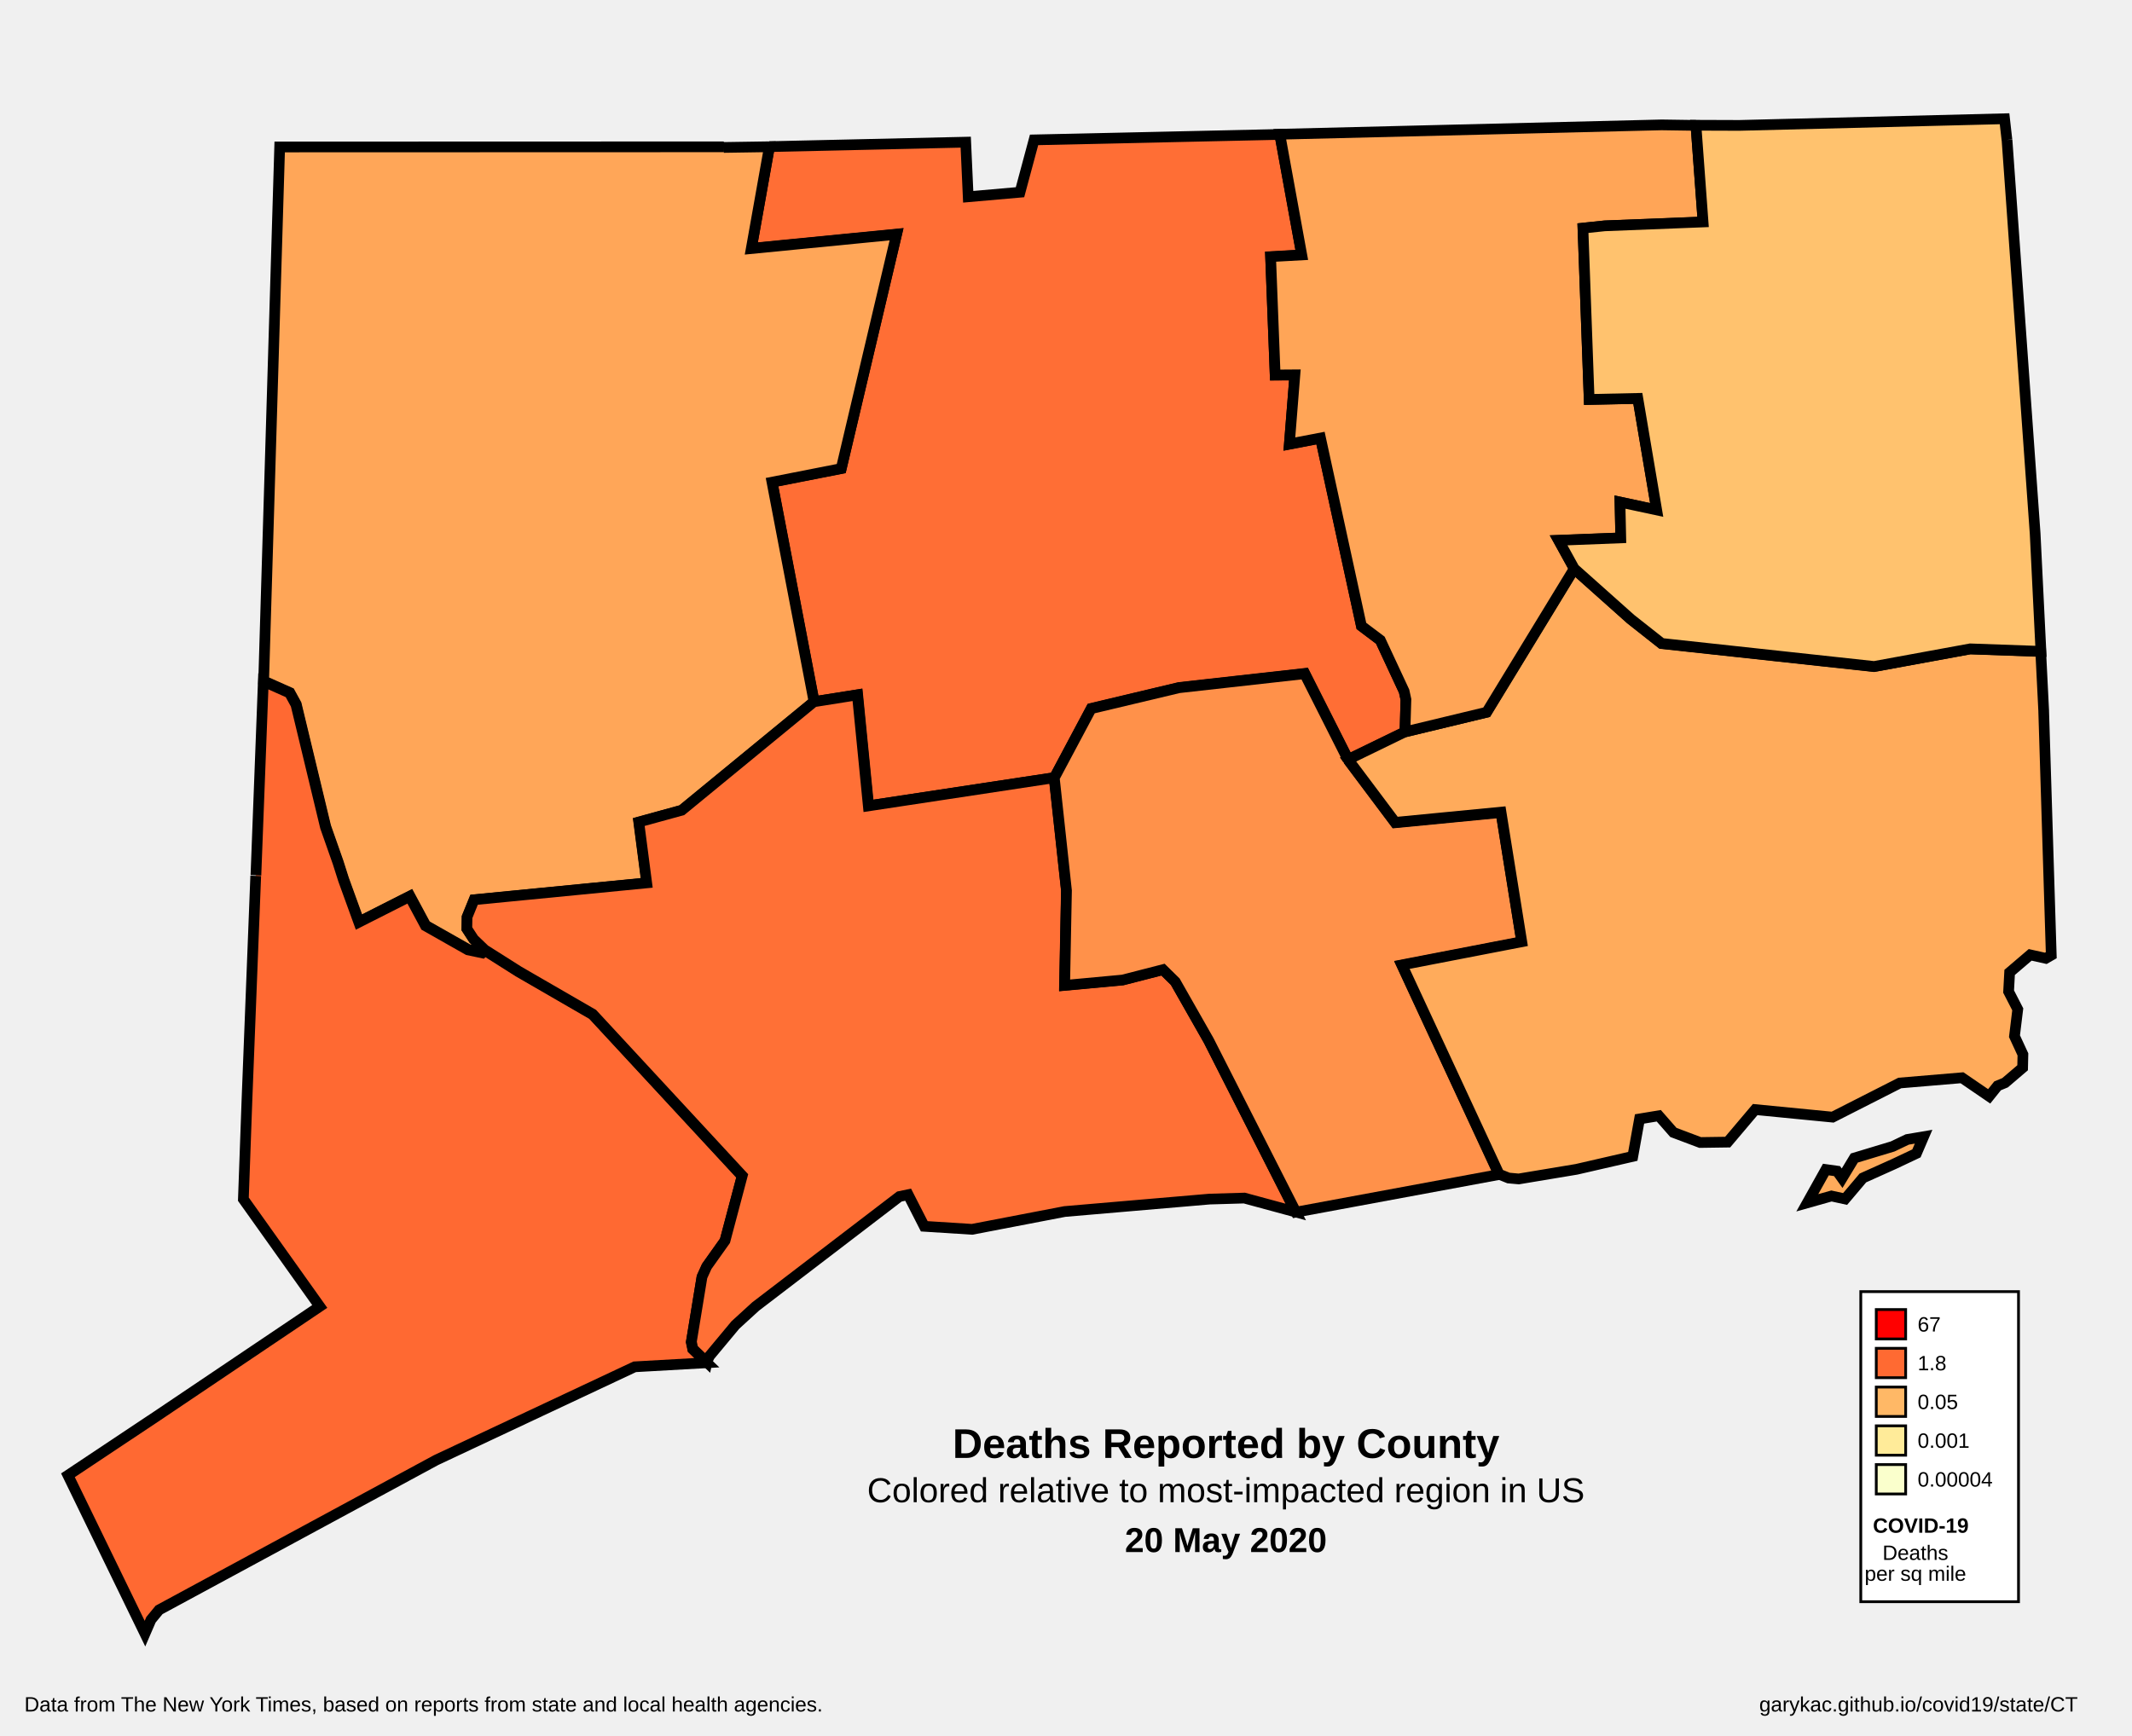
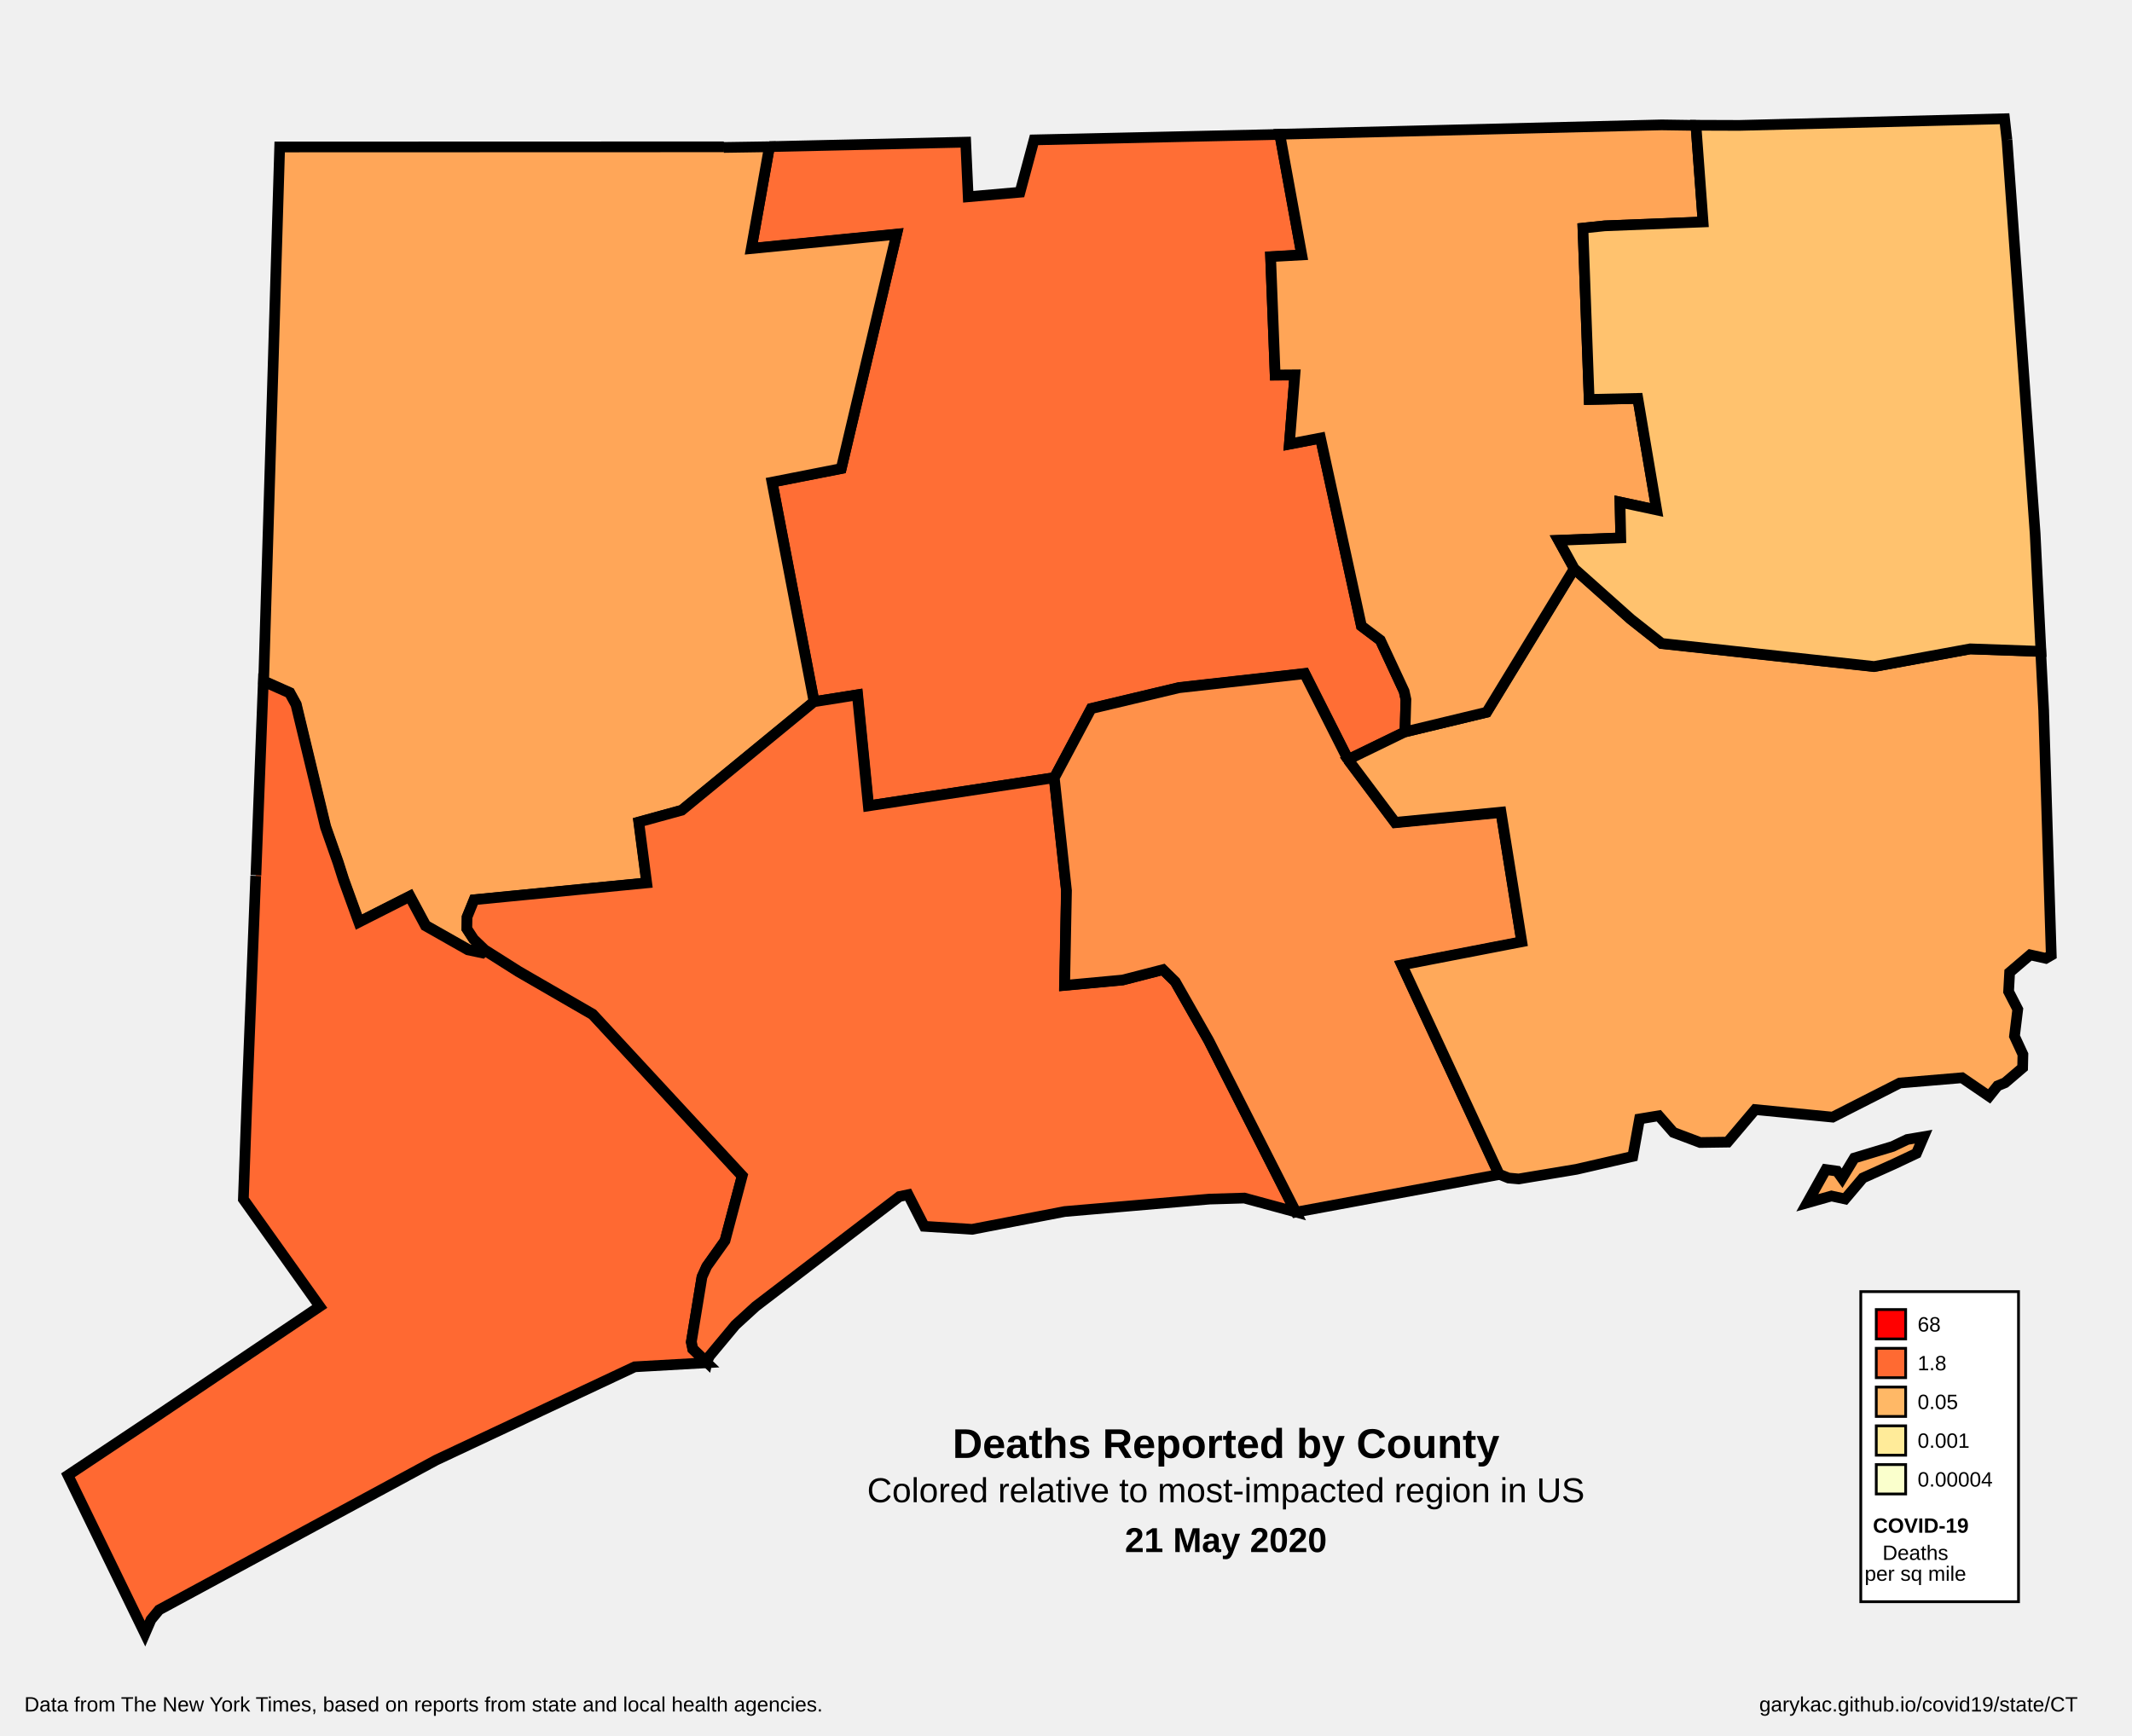
<svg xmlns="http://www.w3.org/2000/svg" width="770" height="627.07" version="1.0" id="svg2">
  <defs id="defs9439" />
  <style id="style6">
  #counties {fill:#d0d0d0;stroke:#000;stroke-width:.178;} 
  #borders {fill:none;stroke:#221e1f;stroke-width:.891;} 
  #separator {fill:none;stroke:#a9a9a9;stroke-width:2.318;}
  #legend-1 {fill:#ff0000;}
  #legend-2 {fill:#ff6a32;}
  #legend-3 {fill:#ffb866;}
  #legend-4 {fill:#ffeb99;}
  #legend-5 {fill:#faffcc;}
  #c09001 {fill:#ff6932;}
  #c09003 {fill:#ff6e35;}
  #c09005 {fill:#ffa658;}
  #c09007 {fill:#ff914a;}
  #c09009 {fill:#ff7036;}
-   #c09011 {fill:#ffab5b;}
+   #c09011 {fill:#ffa95a;}
  #c09013 {fill:#ffa557;}
  #c09015 {fill:#ffc26e;}
 </style>
  <g id="layer1" style="display:inline" transform="translate(0,8.0273438e-6)">
    <g id="g10509" transform="translate(-204.7704,67.74357)">
      <rect y="398.82" x="876.817" height="112.008" width="56.966" id="rect10421" style="fill:#ffffff;fill-opacity:1;stroke:#000000;stroke-width:1;stroke-linecap:round;stroke-linejoin:miter;stroke-miterlimit:4;stroke-dasharray:none;stroke-dashoffset:0;stroke-opacity:1" />
      <rect y="405.301" x="882.409" height="10.615" width="10.615" id="legend-1" style="stroke:#000000;stroke-width:1" />
      <rect style="stroke:#000000;stroke-width:1" id="legend-2" width="10.615" height="10.615" x="882.409" y="419.301" />
      <rect y="433.301" x="882.409" height="10.615" width="10.615" id="legend-3" style="stroke:#000000;stroke-width:1" />
      <rect style="stroke:#000000;stroke-width:1" id="legend-4" width="10.615" height="10.615" x="882.409" y="447.301" />
      <rect y="461.301" x="882.409" height="10.615" width="10.615" id="legend-5" style="stroke:#000000;stroke-width:1" />
      <text id="text10456" y="413.239" x="897.338" style="font-style:normal;font-weight:normal;font-size:7.5px;line-height:125%;font-family:sans-serif;letter-spacing:0px;word-spacing:0px;fill:#000000;fill-opacity:1;stroke:none;stroke-width:1px;stroke-linecap:butt;stroke-linejoin:miter;stroke-opacity:1" xml:space="preserve">
-         <tspan style="font-style:normal;font-variant:normal;font-weight:normal;font-stretch:normal;font-family:Arial;-inkscape-font-specification:Arial" y="413.239" x="897.338" id="tspan10458">67</tspan>
+         <tspan style="font-style:normal;font-variant:normal;font-weight:normal;font-stretch:normal;font-family:Arial;-inkscape-font-specification:Arial" y="413.239" x="897.338" id="tspan10458">68</tspan>
      </text>
      <text xml:space="preserve" style="font-style:normal;font-weight:normal;font-size:7.5px;line-height:125%;font-family:sans-serif;letter-spacing:0px;word-spacing:0px;fill:#000000;fill-opacity:1;stroke:none;stroke-width:1px;stroke-linecap:butt;stroke-linejoin:miter;stroke-opacity:1" x="897.338" y="427.239" id="text10460">
        <tspan id="tspan10462" x="897.338" y="427.239" style="font-style:normal;font-variant:normal;font-weight:normal;font-stretch:normal;font-family:Arial;-inkscape-font-specification:Arial">1.8</tspan>
      </text>
      <text id="text10464" y="441.239" x="897.338" style="font-style:normal;font-weight:normal;font-size:7.5px;line-height:125%;font-family:sans-serif;letter-spacing:0px;word-spacing:0px;fill:#000000;fill-opacity:1;stroke:none;stroke-width:1px;stroke-linecap:butt;stroke-linejoin:miter;stroke-opacity:1" xml:space="preserve">
        <tspan style="font-style:normal;font-variant:normal;font-weight:normal;font-stretch:normal;font-family:Arial;-inkscape-font-specification:Arial" y="441.239" x="897.338" id="tspan10466">0.05</tspan>
      </text>
      <text xml:space="preserve" style="font-style:normal;font-weight:normal;font-size:7.5px;line-height:125%;font-family:sans-serif;letter-spacing:0px;word-spacing:0px;fill:#000000;fill-opacity:1;stroke:none;stroke-width:1px;stroke-linecap:butt;stroke-linejoin:miter;stroke-opacity:1" x="897.338" y="455.239" id="text10468">
        <tspan id="tspan10470" x="897.338" y="455.239" style="font-style:normal;font-variant:normal;font-weight:normal;font-stretch:normal;font-family:Arial;-inkscape-font-specification:Arial">0.001</tspan>
      </text>
      <text id="text10472" y="469.239" x="897.338" style="font-style:normal;font-weight:normal;font-size:7.5px;line-height:125%;font-family:sans-serif;letter-spacing:0px;word-spacing:0px;fill:#000000;fill-opacity:1;stroke:none;stroke-width:1px;stroke-linecap:butt;stroke-linejoin:miter;stroke-opacity:1" xml:space="preserve">
        <tspan style="font-style:normal;font-variant:normal;font-weight:normal;font-stretch:normal;font-family:Arial;-inkscape-font-specification:Arial" y="469.239" x="897.338" id="tspan10474">0.00004</tspan>
      </text>
      <g transform="translate(0,-2.192453)" id="g10492">
        <text xml:space="preserve" style="font-style:normal;font-weight:normal;font-size:7.5px;line-height:125%;font-family:sans-serif;text-align:center;letter-spacing:0px;word-spacing:0px;text-anchor:middle;fill:#000000;fill-opacity:1;stroke:none;stroke-width:1px;stroke-linecap:butt;stroke-linejoin:miter;stroke-opacity:1" x="905.319" y="497.919" id="text10480">
          <tspan id="tspan10482" x="905.319" y="497.919" style="font-style:normal;font-variant:normal;font-weight:normal;font-stretch:normal;font-family:Arial;-inkscape-font-specification:Arial;text-align:center;text-anchor:middle">Deaths</tspan>
        </text>
        <text id="text10484" y="505.458" x="905.319" style="font-style:normal;font-weight:normal;font-size:7.5px;line-height:125%;font-family:sans-serif;text-align:center;letter-spacing:0px;word-spacing:0px;text-anchor:middle;fill:#000000;fill-opacity:1;stroke:none;stroke-width:1px;stroke-linecap:butt;stroke-linejoin:miter;stroke-opacity:1" xml:space="preserve">
          <tspan style="font-style:normal;font-variant:normal;font-weight:normal;font-stretch:normal;font-family:Arial;-inkscape-font-specification:Arial;text-align:center;text-anchor:middle" y="505.458" x="905.319" id="tspan10486">per sq mile</tspan>
        </text>
      </g>
      <text id="text10488" y="485.919" x="905.319" style="font-style:normal;font-weight:normal;font-size:7.5px;line-height:125%;font-family:sans-serif;text-align:center;letter-spacing:0px;word-spacing:0px;text-anchor:middle;fill:#000000;fill-opacity:1;stroke:none;stroke-width:1px;stroke-linecap:butt;stroke-linejoin:miter;stroke-opacity:1" xml:space="preserve">
        <tspan style="font-style:normal;font-variant:normal;font-weight:bold;font-stretch:normal;font-family:Arial;-inkscape-font-specification:'Arial Bold';text-align:center;text-anchor:middle" y="485.919" x="905.319" id="tspan10490">COVID-19</tspan>
      </text>
    </g>
    <text xml:space="preserve" style="font-style:normal;font-weight:normal;font-size:7.5px;line-height:125%;font-family:sans-serif;text-align:center;letter-spacing:0px;word-spacing:0px;text-anchor:middle;fill:#000000;fill-opacity:1;stroke:none;stroke-width:1px;stroke-linecap:butt;stroke-linejoin:miter;stroke-opacity:1" x="157.849" y="618.237" id="text10498">
      <tspan id="tspan10500" x="157.849" y="618.237" style="font-style:normal;font-variant:normal;font-weight:normal;font-stretch:normal;font-family:Arial;-inkscape-font-specification:Arial;text-align:center;text-anchor:middle">Data from The New York Times, based on reports from state and local health agencies.</tspan>
    </text>
    <g id="g10510" transform="translate(-212,-32)">
      <text xml:space="preserve" style="font-style:normal;font-weight:normal;font-size:7.5px;line-height:125%;font-family:sans-serif;text-align:center;letter-spacing:0px;word-spacing:0px;text-anchor:middle;fill:#000000;fill-opacity:1;stroke:none;stroke-width:1px;stroke-linecap:butt;stroke-linejoin:miter;stroke-opacity:1" x="661.613" y="558.64" id="text10502">
        <tspan id="tspan10504" x="661.613" y="558.64" style="font-style:normal;font-variant:normal;font-weight:bold;font-stretch:normal;font-size:15px;font-family:Arial;-inkscape-font-specification:'Arial Bold';text-align:center;text-anchor:middle">Deaths Reported by County</tspan>
      </text>
      <text id="text10506" y="574.64" x="661.57" style="font-style:normal;font-weight:normal;font-size:7.5px;line-height:125%;font-family:sans-serif;text-align:center;letter-spacing:0px;word-spacing:0px;text-anchor:middle;fill:#000000;fill-opacity:1;stroke:none;stroke-width:1px;stroke-linecap:butt;stroke-linejoin:miter;stroke-opacity:1" xml:space="preserve">
        <tspan style="font-style:normal;font-variant:normal;font-weight:normal;font-stretch:normal;font-size:12.5px;font-family:Arial;-inkscape-font-specification:Arial;text-align:center;text-anchor:middle" y="574.64" x="661.57" id="tspan10508">Colored relative to most-impacted region in US</tspan>
      </text>
      <text xml:space="preserve" style="font-style:normal;font-weight:normal;font-size:7.5px;line-height:125%;font-family:sans-serif;text-align:center;letter-spacing:0px;word-spacing:0px;text-anchor:middle;fill:#000000;fill-opacity:1;stroke:none;stroke-width:1px;stroke-linecap:butt;stroke-linejoin:miter;stroke-opacity:1" x="661.57" y="592.64" id="text10536">
-         <tspan id="tspan10538" x="661.57" y="592.64" style="font-style:normal;font-variant:normal;font-weight:bold;font-stretch:normal;font-size:12.5px;font-family:Arial;-inkscape-font-specification:'Arial Bold';text-align:center;text-anchor:middle">20 May 2020</tspan>
+         <tspan id="tspan10538" x="661.57" y="592.64" style="font-style:normal;font-variant:normal;font-weight:bold;font-stretch:normal;font-size:12.5px;font-family:Arial;-inkscape-font-specification:'Arial Bold';text-align:center;text-anchor:middle">21 May 2020</tspan>
      </text>
    </g>
    <text id="text10516" y="618.237" x="760.184" style="font-style:normal;font-weight:normal;font-size:7.5px;line-height:125%;font-family:sans-serif;text-align:end;letter-spacing:0px;word-spacing:0px;text-anchor:end;fill:#000000;fill-opacity:1;stroke:none;stroke-width:1px;stroke-linecap:butt;stroke-linejoin:miter;stroke-opacity:1" xml:space="preserve">
      <tspan style="font-style:normal;font-variant:normal;font-weight:normal;font-stretch:normal;font-family:Arial;-inkscape-font-specification:Arial;text-align:end;text-anchor:end" y="618.237" x="760.184" id="tspan10518">garykac.github.io/covid19/state/CT</tspan>
    </text>
  </g>
  <g id="layer2" style="display:inline;fill:#fff;stroke:#000;stroke-width:.178;" transform="translate(0,8.0273438e-6)">
    <g id="g25715" transform="matrix(21.25311,4.488403,-4.488403,21.25311,-18299.513,-7683.981)">
      <path id="c09003" d="m 910.38,171.777 3.178,-0.747 0.228,0.88 0.827,-0.252 0.049,-0.9 3.979,-0.933 0.772,1.888 -0.501,0.135 0.481,1.91 0.32,-0.07 0.148,1.144 0.486,-0.204 1.311,2.916 0.357,0.167 0.563,0.75 0.057,0.127 0.096,0.531 -0.827,0.643 -1.004,-1.253 -1.995,0.66 -1.357,0.642 -0.362,1.253 -2.927,1.097 -0.56,-1.769 -0.684,0.262 -1.439,-3.43 1.079,-0.459 0.095,-4.002 -2.314,0.731 -0.055,-1.719" style="stroke:#000" />
      <path id="c09005" d="m 909.64,171.947 0.74,-0.168 0.055,1.719 2.314,-0.731 -0.095,4.002 -1.079,0.459 1.439,3.43 -1.776,2.218 -0.659,0.34 0.338,0.963 -2.75,0.867 -0.055,0.306 0.037,0.191 0.146,0.146 0.218,0.136 -0.032,0.05 -0.241,0 -0.775,-0.246 -0.357,-0.423 -0.739,0.594 -0.397,-0.639 -0.15,-0.264 -0.323,-0.531 -0.9,-1.89 -0.144,-0.168 -0.467,-0.1 -1.574,-8.743 7.224,-1.528" style="stroke:#000" />
      <path id="c09001" d="m 904.53,185.397 -0.546,-3.182 0.467,0.1 0.144,0.168 0.9,1.89 0.323,0.531 0.15,0.264 0.397,0.639 0.739,-0.594 0.357,0.423 0.775,0.246 0.241,0 0.032,-0.05 0.626,0.233 1.351,0.442 2.988,2.115 -0.057,1.116 -0.209,0.481 -0.041,0.186 0.05,1.094 0.048,0.109 0.275,0.171 -1.159,0.314 -2.91,2.2 -3.992,3.389 -0.098,0.188 -0.05,0.247 -1.797,-2.312 1.252,-1.278 2.264,-2.334 -1.611,-1.483 -0.282,-1.623 -0.628,-3.68" style="stroke:#000" />
      <path id="c09009" d="m 917.18,181.067 0.587,1.792 0.295,1.549 0.926,-0.287 0.62,-0.307 0.241,0.154 0.747,0.843 2.007,2.492 -0.884,-0.05 -0.562,0.136 -2.314,0.7 -1.446,0.608 -0.788,0.115 -0.371,-0.459 -0.136,0.06 -1.961,2.283 -0.266,0.371 -0.314,0.594 -0.021,0.09 0,0.02 -0.275,-0.171 -0.048,-0.109 -0.05,-1.094 0.041,-0.186 0.209,-0.481 0.057,-1.116 -2.988,-2.115 -1.351,-0.442 -0.626,-0.233 -0.218,-0.136 -0.146,-0.146 -0.037,-0.191 0.055,-0.306 2.75,-0.867 -0.338,-0.963 0.659,-0.34 1.776,-2.218 0.684,-0.262 0.56,1.769 2.927,-1.097" style="stroke:#000" />
      <path id="c09007" d="m 921.9,179.767 0.983,0.861 1.686,-0.53 0.783,2.037 -1.87,0.789 2.299,3.071 -3.175,1.31 -2.007,-2.492 -0.747,-0.843 -0.241,-0.154 -0.62,0.307 -0.926,0.287 -0.296,-1.549 -0.586,-1.792 0.362,-1.253 1.357,-0.642 1.995,-0.66 1.004,1.253" style="stroke:#000" />
      <path id="c09011" d="m 933.05,176.587 0.961,3.942 -0.078,0.07 -0.266,-0.003 -0.274,0.356 0.049,0.315 0.21,0.258 0.039,0.448 0.2,0.268 0.041,0.218 -0.234,0.304 -0.111,0.076 -0.101,0.2 -0.506,-0.209 -0.994,0.299 -0.629,0.507 -0.346,0.279 -1.286,0.143 -0.336,0.624 -0.446,0.101 -0.47,-0.072 -0.295,-0.221 -0.302,0.118 0.019,0.632 -0.871,0.404 -0.907,0.355 -0.169,0.02 -0.168,-0.03 -2.299,-3.071 1.87,-0.789 -0.783,-2.037 -1.686,0.53 -0.983,-0.861 0.827,-0.643 1.262,-0.601 0.931,-2.636 1.093,0.626 0.587,0.291 3.535,-0.355 1.503,-0.617 1.159,-0.202 0.255,0.965 m -2.158,8.807 0.188,-0.605 0.187,-0.013 0.107,0.098 0.129,-0.37 0.584,-0.32 0.214,-0.164 0.256,-0.101 -0.059,0.296 -0.328,0.249 -0.459,0.335 -0.217,0.403 -0.232,-0.002 z" style="stroke:#000" />
      <path id="c09013" d="m 925.38,168.247 0.448,1.549 -1.587,0.401 -0.346,0.112 0.69,2.766 0.788,-0.184 0.69,1.75 -0.624,-0.002 0.136,0.58 -1.003,0.253 0.351,0.407 -0.931,2.636 -1.262,0.601 -0.096,-0.531 -0.057,-0.127 -0.563,-0.75 -0.357,-0.167 -1.311,-2.916 -0.486,0.204 -0.148,-1.144 -0.32,0.07 -0.481,-1.91 0.501,-0.135 -0.772,-1.888 6.179,-1.464 0.562,-0.11" style="stroke:#000" />
      <path id="c09015" d="m 930.49,167.417 1.81,6.307 0.499,1.897 -1.159,0.202 -1.503,0.617 -3.535,0.355 -0.587,-0.291 -1.093,-0.626 -0.351,-0.407 1.003,-0.253 -0.136,-0.58 0.624,0.002 -0.69,-1.75 -0.788,0.184 -0.69,-2.766 0.346,-0.112 1.587,-0.401 -0.448,-1.549 0.708,-0.147 4.29,-1.019 0.112,0.337" style="stroke:#000" />
    </g>
  </g>
</svg>
